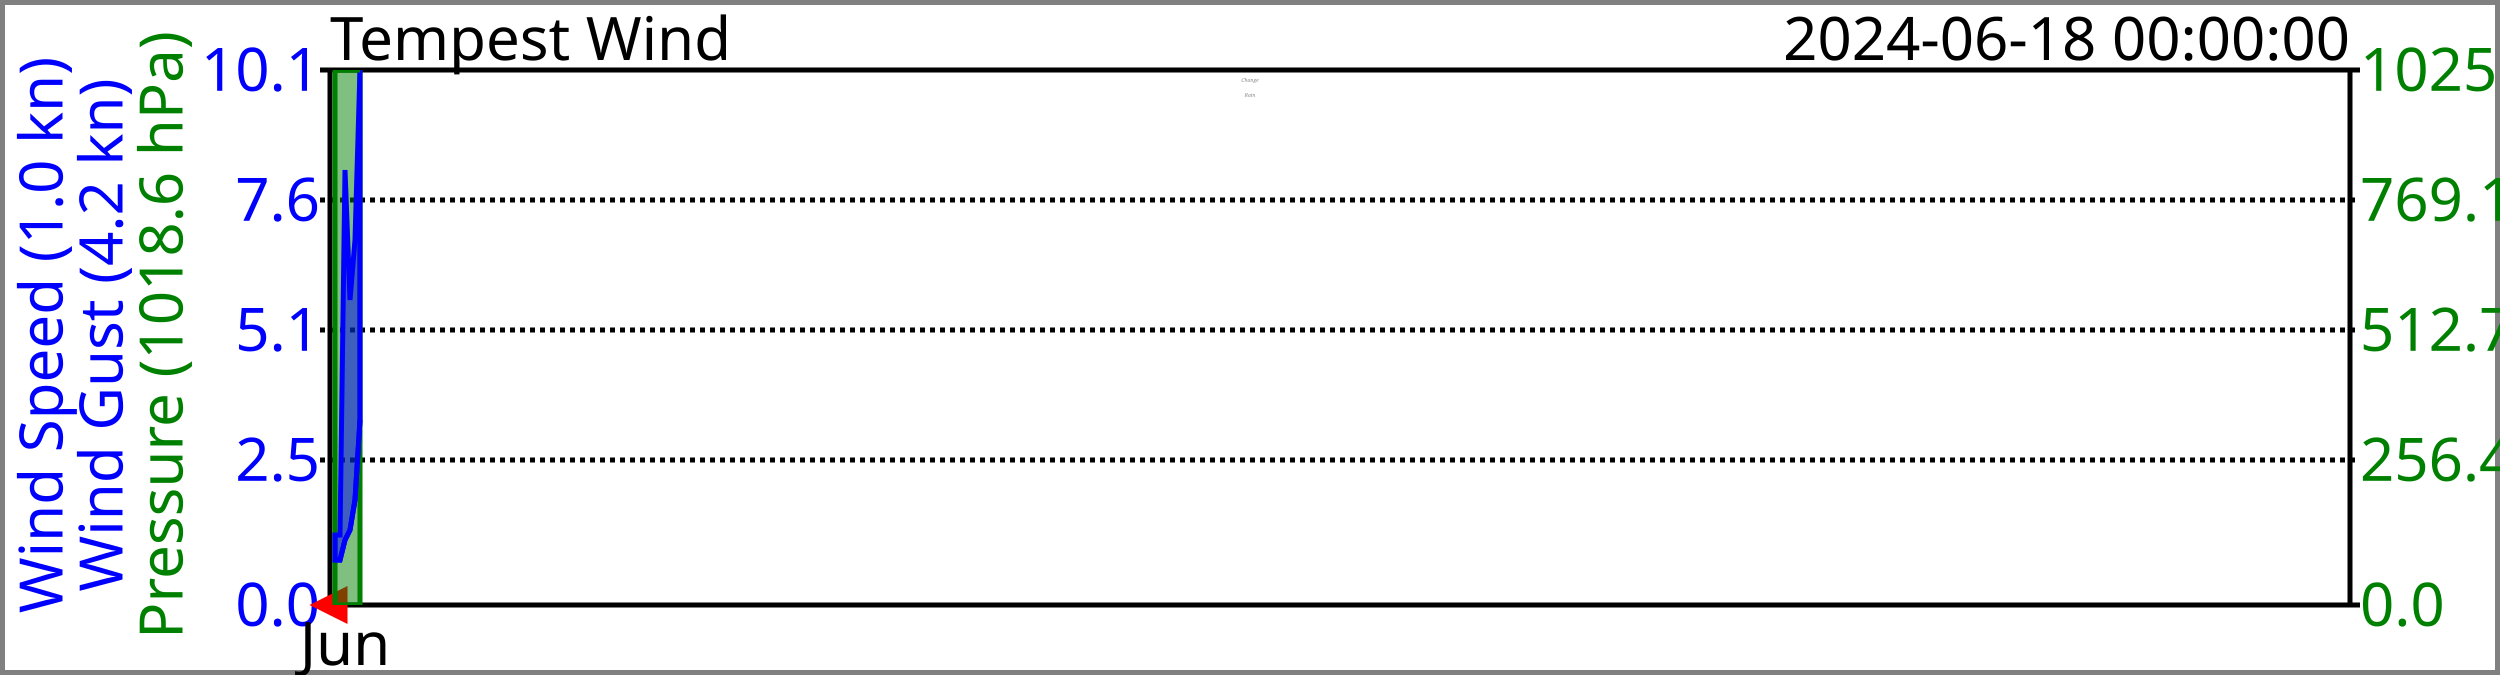
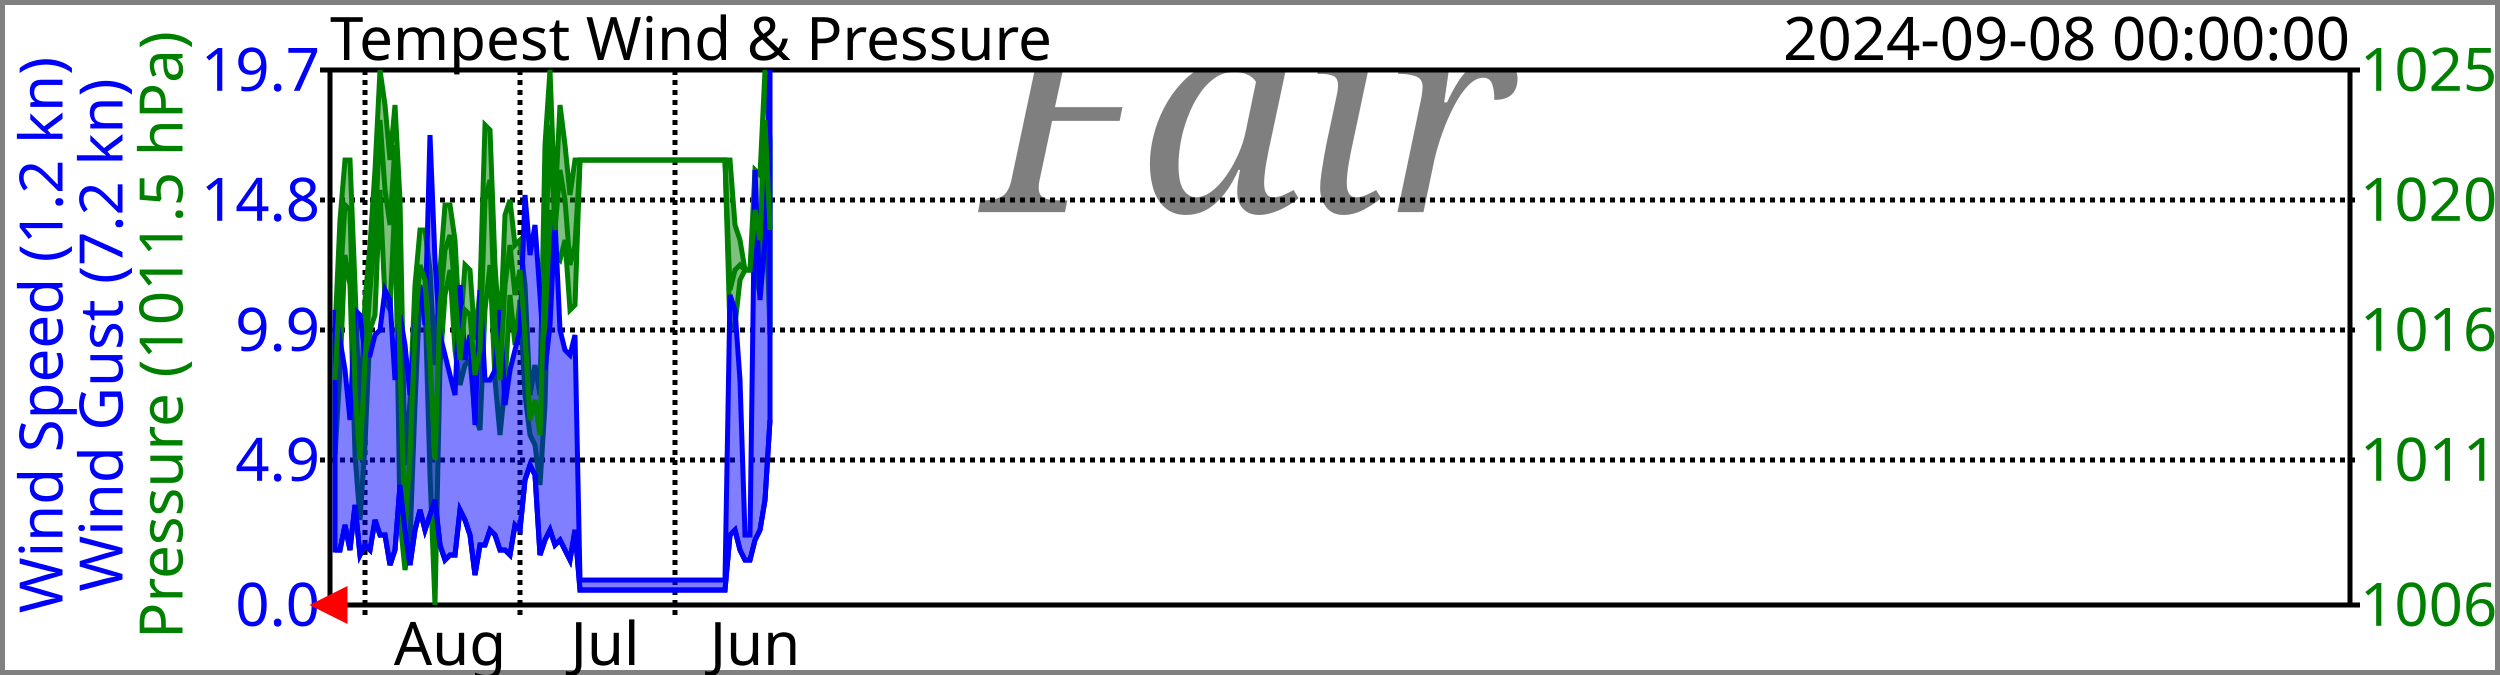
<svg xmlns="http://www.w3.org/2000/svg" width="500" height="135">
  <clipPath id="GraphRegion">
    <polygon points="66,14 470,14 470,121 66,121" />
  </clipPath>
  <style>
		text { font-family: sans-serif; font-size: 12px; fill: black; }
		line { stroke: black; }
		polygon { fill-opacity: 0.5; }
- 		.barometer-label { font-family: Georgia, serif; font-style: italic; font-size: 1px; opacity: 0.5; clip-path: url(#GraphRegion); text-anchor: middle; dominant-baseline: middle; }
+ 		.barometer-label { font-family: Georgia, serif; font-style: italic; font-size: 56px; opacity: 0.5; clip-path: url(#GraphRegion); text-anchor: middle; dominant-baseline: middle; }
	</style>
  <rect style="fill-opacity:0;stroke:grey;stroke-width:2" width="500" height="135" />
-   <text x="66" y="12">Tempest Wind</text>
-   <text style="text-anchor:end" x="470" y="12">2024-06-18 00:00:00</text>
-   <text style="fill:blue;text-anchor:middle" x="12" y="50%" transform="rotate(270 12,67)">Wind Speed (1.0 kn)</text>
-   <text style="fill:blue;text-anchor:middle" x="24" y="50%" transform="rotate(270 24,67)">Wind Gust (4.2 kn)</text>
-   <text style="fill:green;text-anchor:middle" x="36" y="50%" transform="rotate(270 36,67)">Pressure (1018.6 hPa)</text>
+   <text x="66" y="12">Tempest Wind &amp; Pressure</text>
+   <text style="text-anchor:end" x="470" y="12">2024-09-08 00:00:00</text>
+   <text style="fill:blue;text-anchor:middle" x="12" y="50%" transform="rotate(270 12,67)">Wind Speed (1.2 kn)</text>
+   <text style="fill:blue;text-anchor:middle" x="24" y="50%" transform="rotate(270 24,67)">Wind Gust (7.2 kn)</text>
+   <text style="fill:green;text-anchor:middle" x="36" y="50%" transform="rotate(270 36,67)">Pressure (1011.5 hPa)</text>
  <line x1="64" y1="14" x2="472" y2="14" />
-   <text style="fill:blue;text-anchor:end;dominant-baseline:middle" x="64" y="14">10.1</text>
-   <text style="fill:green;dominant-baseline:middle" x="472" y="14">1025.4</text>
+   <text style="fill:blue;text-anchor:end;dominant-baseline:middle" x="64" y="14">19.7</text>
+   <text style="fill:green;dominant-baseline:middle" x="472" y="14">1025.6</text>
  <line style="stroke-dasharray:1" x1="64" y1="40" x2="472" y2="40" />
-   <text style="fill:blue;text-anchor:end;dominant-baseline:middle" x="64" y="40">7.6</text>
-   <text style="fill:green;dominant-baseline:middle" x="472" y="40">769.1</text>
+   <text style="fill:blue;text-anchor:end;dominant-baseline:middle" x="64" y="40">14.8</text>
+   <text style="fill:green;dominant-baseline:middle" x="472" y="40">1020.8</text>
  <line style="stroke-dasharray:1" x1="64" y1="66" x2="472" y2="66" />
-   <text style="fill:blue;text-anchor:end;dominant-baseline:middle" x="64" y="66">5.1</text>
-   <text style="fill:green;dominant-baseline:middle" x="472" y="66">512.7</text>
+   <text style="fill:blue;text-anchor:end;dominant-baseline:middle" x="64" y="66">9.9</text>
+   <text style="fill:green;dominant-baseline:middle" x="472" y="66">1016.1</text>
  <line style="stroke-dasharray:1" x1="64" y1="92" x2="472" y2="92" />
-   <text style="fill:blue;text-anchor:end;dominant-baseline:middle" x="64" y="92">2.5</text>
-   <text style="fill:green;dominant-baseline:middle" x="472" y="92">256.4</text>
+   <text style="fill:blue;text-anchor:end;dominant-baseline:middle" x="64" y="92">4.9</text>
+   <text style="fill:green;dominant-baseline:middle" x="472" y="92">1011.3</text>
  <line x1="64" y1="121" x2="472" y2="121" />
  <text style="fill:blue;text-anchor:end;dominant-baseline:middle" x="64" y="121">0.0</text>
-   <text style="fill:green;dominant-baseline:middle" x="472" y="121">0.0</text>
+   <text style="fill:green;dominant-baseline:middle" x="472" y="121">1006.6</text>
  <line x1="66" y1="14" x2="66" y2="121" />
-   <text style="text-anchor:middle" x="69" y="133">Jun</text>
+   <line style="stroke-dasharray:1" x1="73" y1="14" x2="73" y2="123" />
+   <text style="text-anchor:middle" x="90" y="133">Aug</text>
+   <line style="stroke-dasharray:1" x1="104" y1="14" x2="104" y2="123" />
+   <text style="text-anchor:middle" x="121" y="133">Jul</text>
+   <line style="stroke-dasharray:1" x1="135" y1="14" x2="135" y2="123" />
+   <text style="text-anchor:middle" x="151" y="133">Jun</text>
  <line x1="470" y1="14" x2="470" y2="121" />
  <polygon style="fill:red;stroke:red;fill-opacity:1;" points="63,121 69,118 69,124" />
-   <polygon style="fill:green;stroke:green;clip-path:url(#GraphRegion)" points="67,14 68,14 69,14 70,14 71,14 72,14 72,121 71,121 70,121 69,121 68,121 67,121 " />
-   <polygon style="fill:blue;stroke:blue;clip-path:url(#GraphRegion)" points="67,107 68,107 69,34 70,60 71,48 72,14 72,84 71,100 70,106 69,108 68,112 67,112 " />
-   <polyline style="fill:none;stroke:green;clip-path:url(#GraphRegion)" points="67,14 68,14 69,14 70,14 71,14 72,14 " />
-   <polyline style="fill:none;stroke:blue;clip-path:url(#GraphRegion)" points="67,112 68,112 69,108 70,106 71,100 72,84 " />
-   <text class="barometer-label" x="50%" y="19">Rain</text>
-   <text class="barometer-label" x="50%" y="16">Change</text>
-   <text class="barometer-label" x="50%" y="14">Fair</text>
+   <polygon style="fill:green;stroke:green;clip-path:url(#GraphRegion)" points="67,66 68,44 69,32 70,32 71,57 72,85 73,60 74,49 75,34 76,14 77,21 78,32 79,21 80,40 81,93 82,80 83,57 84,46 85,46 86,54 87,73 88,54 89,41 90,41 91,48 92,67 93,53 94,54 95,68 96,58 97,25 98,26 99,53 100,68 101,43 102,40 103,49 104,48 105,57 106,79 107,73 108,79 109,29 110,14 111,41 112,21 113,29 114,39 115,32 116,32 117,32 118,32 119,32 120,32 121,32 122,32 123,32 124,32 125,32 126,32 127,32 128,32 129,32 130,32 131,32 132,32 133,32 134,32 135,32 136,32 137,32 138,32 139,32 140,32 141,32 142,32 143,32 144,32 145,32 146,32 147,45 148,48 149,54 150,54 151,34 152,35 153,14 154,28 154,67 153,35 152,59 151,54 150,54 149,54 148,56 147,65 146,66 145,32 144,32 143,32 142,32 141,32 140,32 139,32 138,32 137,32 136,32 135,32 134,32 133,32 132,32 131,32 130,32 129,32 128,32 127,32 126,32 125,32 124,32 123,32 122,32 121,32 120,32 119,32 118,32 117,32 116,32 115,61 114,62 113,48 112,52 111,51 110,42 109,81 108,97 107,89 106,87 105,79 104,60 103,69 102,59 101,77 100,87 99,76 98,53 97,62 96,86 95,83 94,72 93,73 92,77 91,70 90,54 89,59 88,73 87,121 86,95 85,60 84,58 83,81 82,108 81,114 80,104 79,40 78,62 77,60 76,38 75,63 74,66 73,89 72,104 71,91 70,57 69,51 68,74 67,91 " />
+   <polygon style="fill:blue;stroke:blue;clip-path:url(#GraphRegion)" points="67,62 68,68 69,74 70,84 71,62 72,63 73,71 74,71 75,67 76,66 77,58 78,60 79,76 80,63 81,69 82,79 83,65 84,57 85,65 86,27 87,52 88,67 89,71 90,75 91,79 92,57 93,72 94,67 95,85 96,58 97,76 98,76 99,74 100,62 101,81 102,74 103,70 104,66 105,39 106,51 107,45 108,59 109,74 110,65 111,44 112,66 113,70 114,71 115,67 116,116 117,116 118,116 119,116 120,116 121,116 122,116 123,116 124,116 125,116 126,116 127,116 128,116 129,116 130,116 131,116 132,116 133,116 134,116 135,116 136,116 137,116 138,116 139,116 140,116 141,116 142,116 143,116 144,116 145,116 146,59 147,62 148,76 149,107 150,107 151,34 152,60 153,48 154,14 154,84 153,100 152,106 151,108 150,112 149,112 148,110 147,106 146,107 145,118 144,118 143,118 142,118 141,118 140,118 139,118 138,118 137,118 136,118 135,118 134,118 133,118 132,118 131,118 130,118 129,118 128,118 127,118 126,118 125,118 124,118 123,118 122,118 121,118 120,118 119,118 118,118 117,118 116,118 115,106 114,112 113,110 112,108 111,109 110,106 109,108 108,111 107,95 106,93 105,96 104,106 103,105 102,111 101,110 100,110 99,107 98,106 97,109 96,109 95,115 94,107 93,104 92,102 91,111 90,111 89,112 88,109 87,100 86,103 85,106 84,102 83,106 82,113 81,106 80,97 79,110 78,113 77,107 76,107 75,104 74,110 73,109 72,111 71,101 70,110 69,105 68,110 67,110 " />
+   <polyline style="fill:none;stroke:green;clip-path:url(#GraphRegion)" points="67,76 68,57 69,41 70,42 71,78 72,92 73,72 74,58 75,47 76,24 77,38 78,45 79,29 80,73 81,106 82,91 83,66 84,53 85,56 86,72 87,92 88,61 89,50 90,47 91,58 92,72 93,62 94,63 95,75 96,70 97,40 98,36 99,65 100,76 101,57 102,49 103,59 104,54 105,67 106,84 107,80 108,87 109,53 110,25 111,46 112,34 113,40 114,53 115,49 116,32 117,32 118,32 119,32 120,32 121,32 122,32 123,32 124,32 125,32 126,32 127,32 128,32 129,32 130,32 131,32 132,32 133,32 134,32 135,32 136,32 137,32 138,32 139,32 140,32 141,32 142,32 143,32 144,32 145,32 146,58 147,54 148,53 149,54 150,54 151,42 152,48 153,24 154,46 " />
+   <polyline style="fill:none;stroke:blue;clip-path:url(#GraphRegion)" points="67,110 68,110 69,105 70,110 71,101 72,111 73,109 74,110 75,104 76,107 77,107 78,113 79,110 80,97 81,106 82,113 83,106 84,102 85,106 86,103 87,100 88,109 89,112 90,111 91,111 92,102 93,104 94,107 95,115 96,109 97,109 98,106 99,107 100,110 101,110 102,111 103,105 104,106 105,96 106,93 107,95 108,111 109,108 110,106 111,109 112,108 113,110 114,112 115,106 116,118 117,118 118,118 119,118 120,118 121,118 122,118 123,118 124,118 125,118 126,118 127,118 128,118 129,118 130,118 131,118 132,118 133,118 134,118 135,118 136,118 137,118 138,118 139,118 140,118 141,118 142,118 143,118 144,118 145,118 146,107 147,106 148,110 149,112 150,112 151,108 152,106 153,100 154,84 " />
+   <text class="barometer-label" x="50%" y="303">Rain</text>
+   <text class="barometer-label" x="50%" y="163">Change</text>
+   <text class="barometer-label" x="50%" y="23">Fair</text>
</svg>
